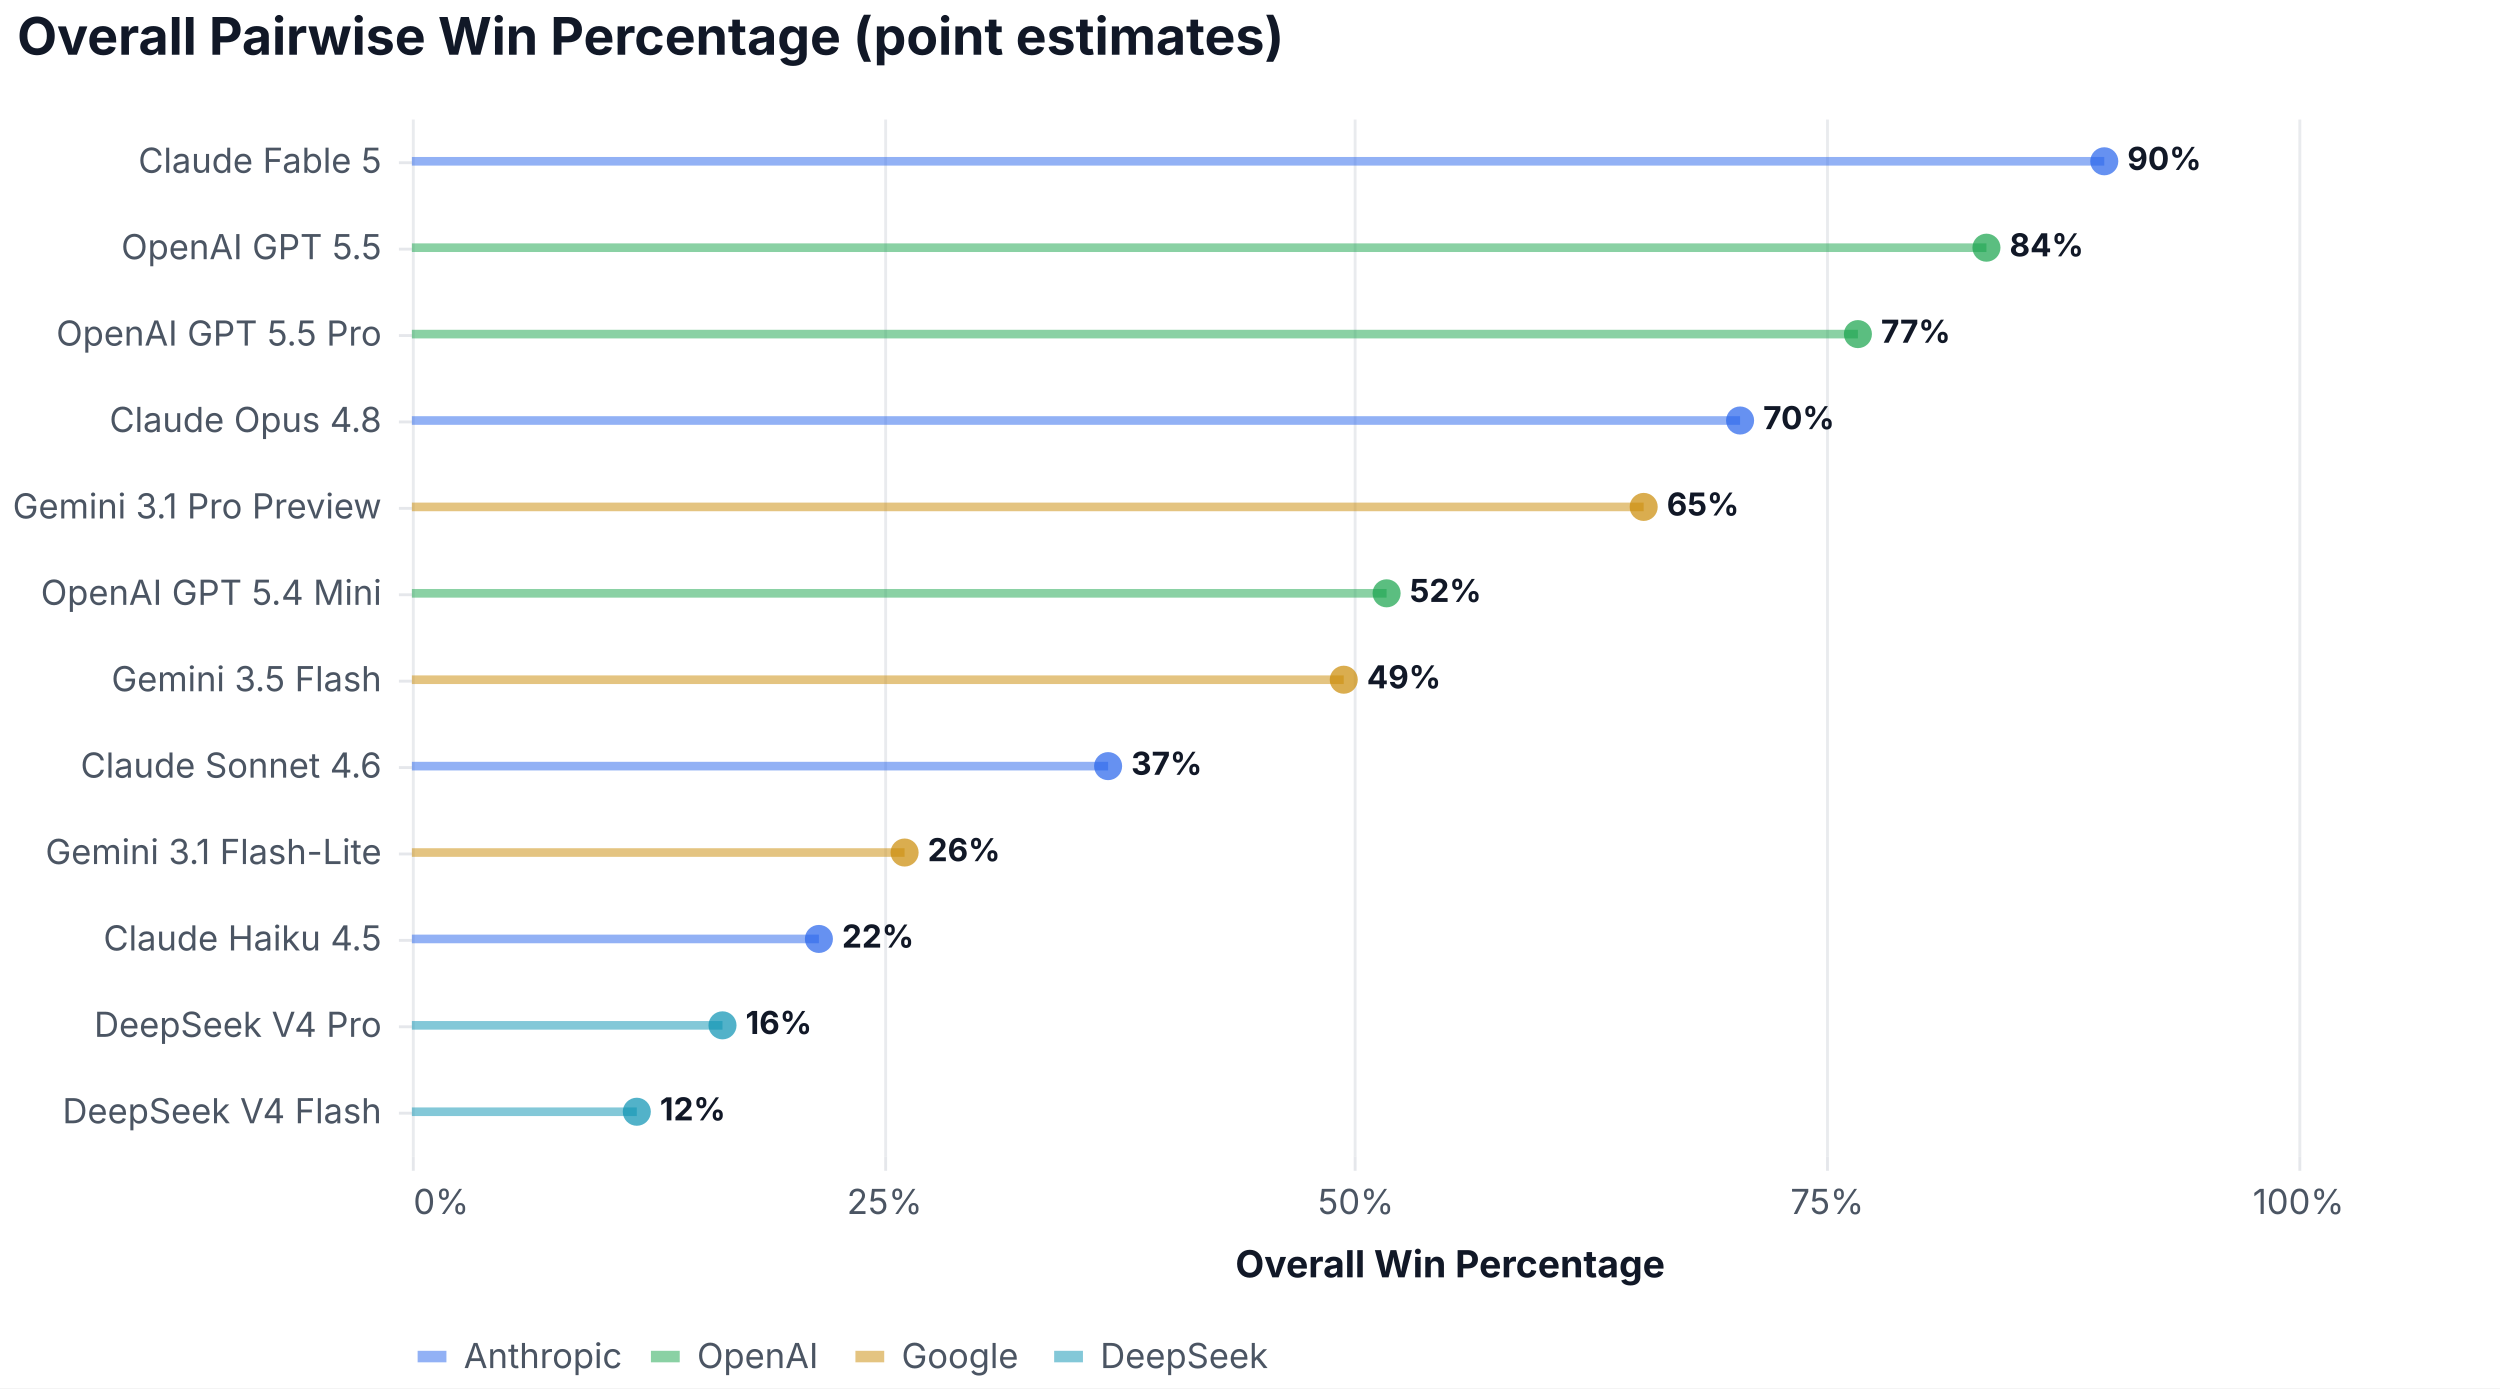
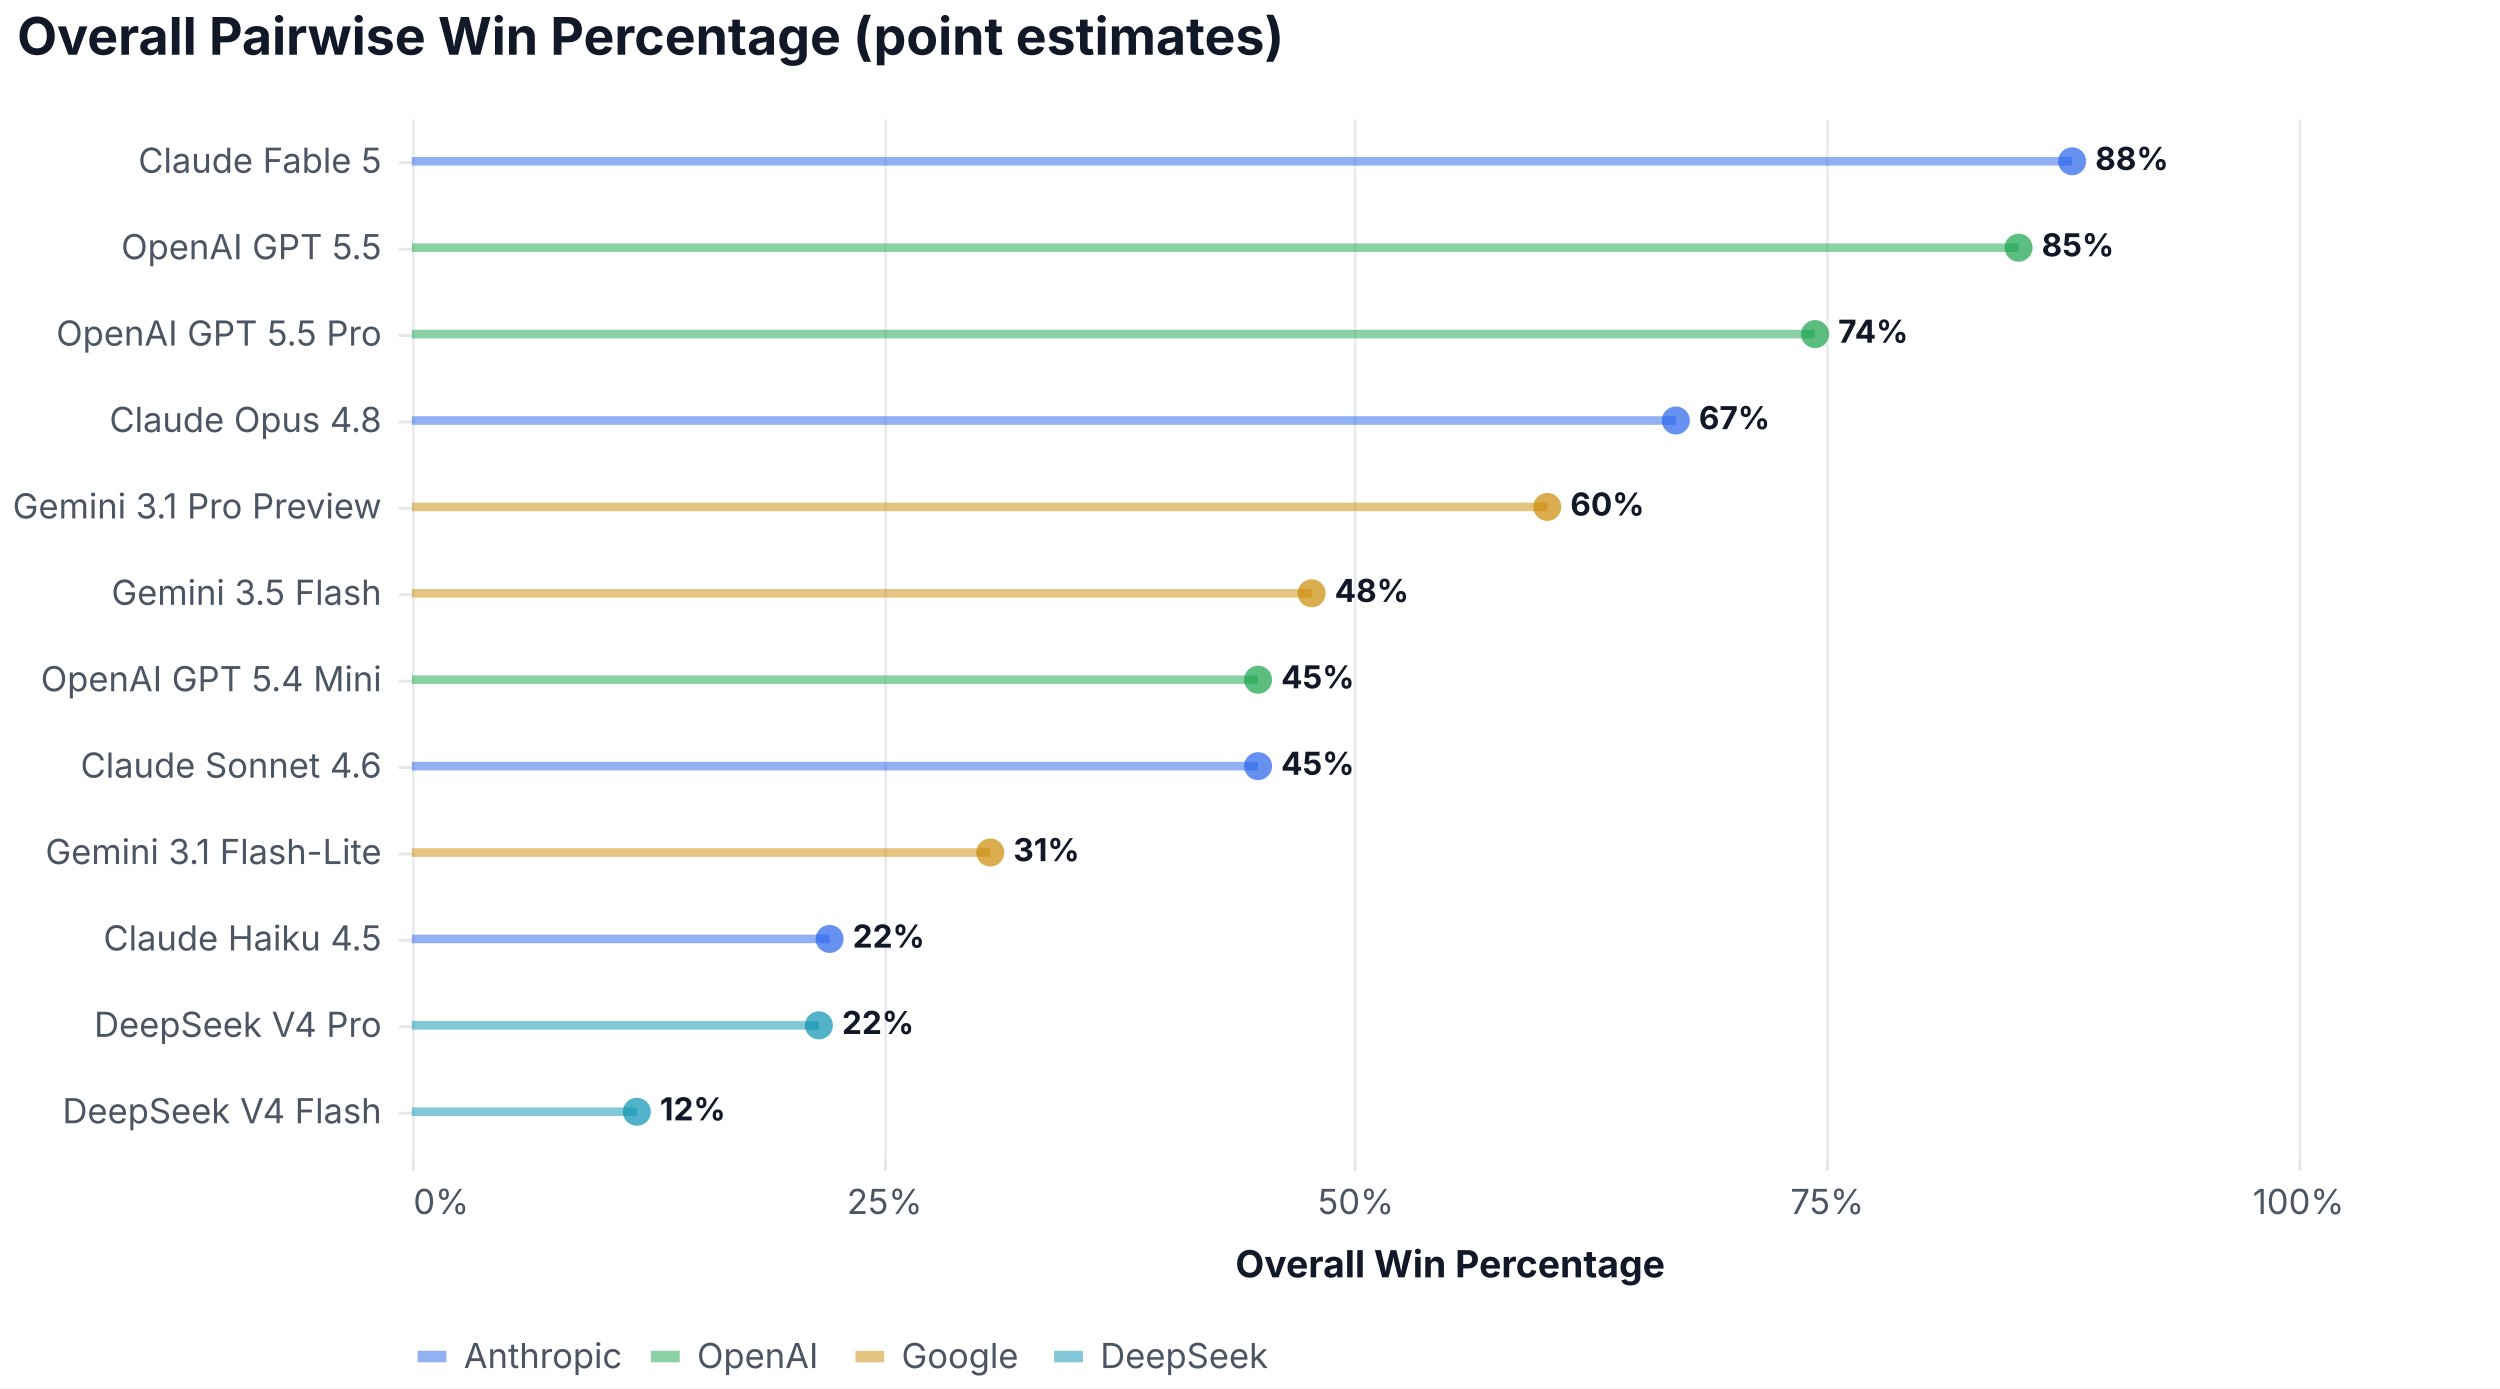
<svg xmlns="http://www.w3.org/2000/svg" version="1.1" class="marks" width="868" height="482" viewBox="0 0 868 482">
  <rect width="868" height="482" fill="white" />
  <g fill="none" stroke-miterlimit="10" transform="translate(143,41)">
    <g class="mark-group role-frame root" role="graphics-object" aria-roledescription="group mark container">
      <g transform="translate(0,0)">
        <path class="background" aria-hidden="true" d="M0,0h720v360h-720Z" />
        <g>
          <g class="mark-group role-axis" aria-hidden="true">
            <g transform="translate(0.5,360.5)">
              <path class="background" aria-hidden="true" d="M0,0h0v0h0Z" pointer-events="none" />
              <g>
                <g class="mark-rule role-axis-grid" pointer-events="none">
                  <line transform="translate(0,0)" x2="0" y2="-360" stroke="#e5e7eb" stroke-opacity="0.85" stroke-width="1" opacity="1" />
                  <line transform="translate(164,0)" x2="0" y2="-360" stroke="#e5e7eb" stroke-opacity="0.85" stroke-width="1" opacity="1" />
                  <line transform="translate(327,0)" x2="0" y2="-360" stroke="#e5e7eb" stroke-opacity="0.85" stroke-width="1" opacity="1" />
                  <line transform="translate(491,0)" x2="0" y2="-360" stroke="#e5e7eb" stroke-opacity="0.85" stroke-width="1" opacity="1" />
                  <line transform="translate(655,0)" x2="0" y2="-360" stroke="#e5e7eb" stroke-opacity="0.85" stroke-width="1" opacity="1" />
                </g>
              </g>
              <path class="foreground" aria-hidden="true" d="" pointer-events="none" display="none" />
            </g>
          </g>
          <g class="mark-group role-axis" role="graphics-symbol" aria-roledescription="axis" aria-label="X-axis titled 'Overall Win Percentage' for a linear scale with values from 0 to 110">
            <g transform="translate(0.5,360.5)">
              <path class="background" aria-hidden="true" d="M0,0h0v0h0Z" pointer-events="none" />
              <g>
                <g class="mark-rule role-axis-tick" pointer-events="none">
                  <line transform="translate(0,0)" x2="0" y2="5" stroke="#e5e7eb" stroke-width="1" opacity="1" />
                  <line transform="translate(164,0)" x2="0" y2="5" stroke="#e5e7eb" stroke-width="1" opacity="1" />
                  <line transform="translate(327,0)" x2="0" y2="5" stroke="#e5e7eb" stroke-width="1" opacity="1" />
                  <line transform="translate(491,0)" x2="0" y2="5" stroke="#e5e7eb" stroke-width="1" opacity="1" />
                  <line transform="translate(655,0)" x2="0" y2="5" stroke="#e5e7eb" stroke-width="1" opacity="1" />
                </g>
                <g class="mark-text role-axis-label" pointer-events="none">
                  <text text-anchor="start" transform="translate(0,20)" font-family="Inter, system-ui, sans-serif" font-size="12px" fill="#4b5563" opacity="1">0%</text>
                  <text text-anchor="middle" transform="translate(163.6364,20)" font-family="Inter, system-ui, sans-serif" font-size="12px" fill="#4b5563" opacity="1">25%</text>
                  <text text-anchor="middle" transform="translate(327.2727,20)" font-family="Inter, system-ui, sans-serif" font-size="12px" fill="#4b5563" opacity="1">50%</text>
                  <text text-anchor="middle" transform="translate(490.9091,20)" font-family="Inter, system-ui, sans-serif" font-size="12px" fill="#4b5563" opacity="1">75%</text>
                  <text text-anchor="middle" transform="translate(654.5455,20)" font-family="Inter, system-ui, sans-serif" font-size="12px" fill="#4b5563" opacity="1">100%</text>
                </g>
                <g class="mark-text role-axis-title" pointer-events="none">
                  <text text-anchor="middle" transform="translate(360,42)" font-family="Inter, system-ui, sans-serif" font-size="13px" font-weight="bold" fill="#111827" opacity="1">Overall Win Percentage</text>
                </g>
              </g>
              <path class="foreground" aria-hidden="true" d="" pointer-events="none" display="none" />
            </g>
          </g>
          <g class="mark-group role-axis" role="graphics-symbol" aria-roledescription="axis" aria-label="Y-axis for a discrete scale with 12 values: Claude Fable 5, OpenAI GPT 5.5, OpenAI GPT 5.5 Pro, Claude Opus 4.8, Gemini 3.1 Pro Preview, ending with DeepSeek V4 Flash">
            <g transform="translate(0.5,0.5)">
              <path class="background" aria-hidden="true" d="M0,0h0v0h0Z" pointer-events="none" />
              <g>
                <g class="mark-rule role-axis-tick" pointer-events="none">
                  <line transform="translate(0,15)" x2="-5" y2="0" stroke="#e5e7eb" stroke-width="1" opacity="1" />
                  <line transform="translate(0,45)" x2="-5" y2="0" stroke="#e5e7eb" stroke-width="1" opacity="1" />
                  <line transform="translate(0,75)" x2="-5" y2="0" stroke="#e5e7eb" stroke-width="1" opacity="1" />
                  <line transform="translate(0,105)" x2="-5" y2="0" stroke="#e5e7eb" stroke-width="1" opacity="1" />
                  <line transform="translate(0,135)" x2="-5" y2="0" stroke="#e5e7eb" stroke-width="1" opacity="1" />
                  <line transform="translate(0,165)" x2="-5" y2="0" stroke="#e5e7eb" stroke-width="1" opacity="1" />
                  <line transform="translate(0,195)" x2="-5" y2="0" stroke="#e5e7eb" stroke-width="1" opacity="1" />
                  <line transform="translate(0,225)" x2="-5" y2="0" stroke="#e5e7eb" stroke-width="1" opacity="1" />
                  <line transform="translate(0,255)" x2="-5" y2="0" stroke="#e5e7eb" stroke-width="1" opacity="1" />
                  <line transform="translate(0,285)" x2="-5" y2="0" stroke="#e5e7eb" stroke-width="1" opacity="1" />
                  <line transform="translate(0,315)" x2="-5" y2="0" stroke="#e5e7eb" stroke-width="1" opacity="1" />
                  <line transform="translate(0,345)" x2="-5" y2="0" stroke="#e5e7eb" stroke-width="1" opacity="1" />
                </g>
                <g class="mark-text role-axis-label" pointer-events="none">
                  <text text-anchor="end" transform="translate(-11,18.5)" font-family="Inter, system-ui, sans-serif" font-size="12px" fill="#4b5563" opacity="1">Claude Fable 5</text>
                  <text text-anchor="end" transform="translate(-11,48.5)" font-family="Inter, system-ui, sans-serif" font-size="12px" fill="#4b5563" opacity="1">OpenAI GPT 5.5</text>
                  <text text-anchor="end" transform="translate(-11,78.5)" font-family="Inter, system-ui, sans-serif" font-size="12px" fill="#4b5563" opacity="1">OpenAI GPT 5.5 Pro</text>
                  <text text-anchor="end" transform="translate(-11,108.5)" font-family="Inter, system-ui, sans-serif" font-size="12px" fill="#4b5563" opacity="1">Claude Opus 4.8</text>
                  <text text-anchor="end" transform="translate(-11,138.5)" font-family="Inter, system-ui, sans-serif" font-size="12px" fill="#4b5563" opacity="1">Gemini 3.1 Pro Preview</text>
-                   <text text-anchor="end" transform="translate(-11,168.5)" font-family="Inter, system-ui, sans-serif" font-size="12px" fill="#4b5563" opacity="1">OpenAI GPT 5.4 Mini</text>
-                   <text text-anchor="end" transform="translate(-11,198.5)" font-family="Inter, system-ui, sans-serif" font-size="12px" fill="#4b5563" opacity="1">Gemini 3.5 Flash</text>
+                   <text text-anchor="end" transform="translate(-11,168.5)" font-family="Inter, system-ui, sans-serif" font-size="12px" fill="#4b5563" opacity="1">Gemini 3.5 Flash</text>
+                   <text text-anchor="end" transform="translate(-11,198.5)" font-family="Inter, system-ui, sans-serif" font-size="12px" fill="#4b5563" opacity="1">OpenAI GPT 5.4 Mini</text>
                  <text text-anchor="end" transform="translate(-11,228.5)" font-family="Inter, system-ui, sans-serif" font-size="12px" fill="#4b5563" opacity="1">Claude Sonnet 4.6</text>
                  <text text-anchor="end" transform="translate(-11,258.5)" font-family="Inter, system-ui, sans-serif" font-size="12px" fill="#4b5563" opacity="1">Gemini 3.1 Flash-Lite</text>
                  <text text-anchor="end" transform="translate(-11,288.5)" font-family="Inter, system-ui, sans-serif" font-size="12px" fill="#4b5563" opacity="1">Claude Haiku 4.5</text>
                  <text text-anchor="end" transform="translate(-11,318.5)" font-family="Inter, system-ui, sans-serif" font-size="12px" fill="#4b5563" opacity="1">DeepSeek V4 Pro</text>
                  <text text-anchor="end" transform="translate(-11,348.5)" font-family="Inter, system-ui, sans-serif" font-size="12px" fill="#4b5563" opacity="1">DeepSeek V4 Flash</text>
                </g>
              </g>
              <path class="foreground" aria-hidden="true" d="" pointer-events="none" display="none" />
            </g>
          </g>
          <g class="mark-rule role-mark layer_0_marks" role="graphics-object" aria-roledescription="rule mark container">
-             <line aria-label="Overall Win Percentage: 0; candidate: Claude Fable 5; win_pct: 89.7727272727; company: Anthropic" role="graphics-symbol" aria-roledescription="rule mark" transform="translate(0,15)" x2="587.603" y2="0" stroke="#2563eb" stroke-width="3" opacity="0.5" />
-             <line aria-label="Overall Win Percentage: 0; candidate: OpenAI GPT 5.5; win_pct: 83.5227272727; company: OpenAI" role="graphics-symbol" aria-roledescription="rule mark" transform="translate(0,45)" x2="546.694" y2="0" stroke="#16a34a" stroke-width="3" opacity="0.5" />
-             <line aria-label="Overall Win Percentage: 0; candidate: OpenAI GPT 5.5 Pro; win_pct: 76.7045454545; company: OpenAI" role="graphics-symbol" aria-roledescription="rule mark" transform="translate(0,75)" x2="502.066" y2="0" stroke="#16a34a" stroke-width="3" opacity="0.5" />
-             <line aria-label="Overall Win Percentage: 0; candidate: Claude Opus 4.8; win_pct: 70.4545454545; company: Anthropic" role="graphics-symbol" aria-roledescription="rule mark" transform="translate(0,105)" x2="461.157" y2="0" stroke="#2563eb" stroke-width="3" opacity="0.5" />
-             <line aria-label="Overall Win Percentage: 0; candidate: Gemini 3.1 Pro Preview; win_pct: 65.3409090909; company: Google" role="graphics-symbol" aria-roledescription="rule mark" transform="translate(0,135)" x2="427.686" y2="0" stroke="#ca8a04" stroke-width="3" opacity="0.5" />
-             <line aria-label="Overall Win Percentage: 0; candidate: OpenAI GPT 5.4 Mini; win_pct: 51.7045454545; company: OpenAI" role="graphics-symbol" aria-roledescription="rule mark" transform="translate(0,165)" x2="338.43" y2="0" stroke="#16a34a" stroke-width="3" opacity="0.5" />
-             <line aria-label="Overall Win Percentage: 0; candidate: Gemini 3.5 Flash; win_pct: 49.4318181818; company: Google" role="graphics-symbol" aria-roledescription="rule mark" transform="translate(0,195)" x2="323.554" y2="0" stroke="#ca8a04" stroke-width="3" opacity="0.5" />
-             <line aria-label="Overall Win Percentage: 0; candidate: Claude Sonnet 4.6; win_pct: 36.9318181818; company: Anthropic" role="graphics-symbol" aria-roledescription="rule mark" transform="translate(0,225)" x2="241.736" y2="0" stroke="#2563eb" stroke-width="3" opacity="0.5" />
-             <line aria-label="Overall Win Percentage: 0; candidate: Gemini 3.1 Flash-Lite; win_pct: 26.1363636364; company: Google" role="graphics-symbol" aria-roledescription="rule mark" transform="translate(0,255)" x2="171.074" y2="0" stroke="#ca8a04" stroke-width="3" opacity="0.5" />
-             <line aria-label="Overall Win Percentage: 0; candidate: Claude Haiku 4.5; win_pct: 21.5909090909; company: Anthropic" role="graphics-symbol" aria-roledescription="rule mark" transform="translate(0,285)" x2="141.322" y2="0" stroke="#2563eb" stroke-width="3" opacity="0.5" />
-             <line aria-label="Overall Win Percentage: 0; candidate: DeepSeek V4 Pro; win_pct: 16.4772727273; company: DeepSeek" role="graphics-symbol" aria-roledescription="rule mark" transform="translate(0,315)" x2="107.851" y2="0" stroke="#0891b2" stroke-width="3" opacity="0.5" />
+             <line aria-label="Overall Win Percentage: 0; candidate: Claude Fable 5; win_pct: 88.0681818182; company: Anthropic" role="graphics-symbol" aria-roledescription="rule mark" transform="translate(0,15)" x2="576.446" y2="0" stroke="#2563eb" stroke-width="3" opacity="0.5" />
+             <line aria-label="Overall Win Percentage: 0; candidate: OpenAI GPT 5.5; win_pct: 85.2272727273; company: OpenAI" role="graphics-symbol" aria-roledescription="rule mark" transform="translate(0,45)" x2="557.851" y2="0" stroke="#16a34a" stroke-width="3" opacity="0.5" />
+             <line aria-label="Overall Win Percentage: 0; candidate: OpenAI GPT 5.5 Pro; win_pct: 74.4318181818; company: OpenAI" role="graphics-symbol" aria-roledescription="rule mark" transform="translate(0,75)" x2="487.19" y2="0" stroke="#16a34a" stroke-width="3" opacity="0.5" />
+             <line aria-label="Overall Win Percentage: 0; candidate: Claude Opus 4.8; win_pct: 67.0454545455; company: Anthropic" role="graphics-symbol" aria-roledescription="rule mark" transform="translate(0,105)" x2="438.843" y2="0" stroke="#2563eb" stroke-width="3" opacity="0.5" />
+             <line aria-label="Overall Win Percentage: 0; candidate: Gemini 3.1 Pro Preview; win_pct: 60.2272727273; company: Google" role="graphics-symbol" aria-roledescription="rule mark" transform="translate(0,135)" x2="394.215" y2="0" stroke="#ca8a04" stroke-width="3" opacity="0.5" />
+             <line aria-label="Overall Win Percentage: 0; candidate: Gemini 3.5 Flash; win_pct: 47.7272727273; company: Google" role="graphics-symbol" aria-roledescription="rule mark" transform="translate(0,165)" x2="312.397" y2="0" stroke="#ca8a04" stroke-width="3" opacity="0.5" />
+             <line aria-label="Overall Win Percentage: 0; candidate: OpenAI GPT 5.4 Mini; win_pct: 44.8863636364; company: OpenAI" role="graphics-symbol" aria-roledescription="rule mark" transform="translate(0,195)" x2="293.802" y2="0" stroke="#16a34a" stroke-width="3" opacity="0.5" />
+             <line aria-label="Overall Win Percentage: 0; candidate: Claude Sonnet 4.6; win_pct: 44.8863636364; company: Anthropic" role="graphics-symbol" aria-roledescription="rule mark" transform="translate(0,225)" x2="293.802" y2="0" stroke="#2563eb" stroke-width="3" opacity="0.5" />
+             <line aria-label="Overall Win Percentage: 0; candidate: Gemini 3.1 Flash-Lite; win_pct: 30.6818181818; company: Google" role="graphics-symbol" aria-roledescription="rule mark" transform="translate(0,255)" x2="200.826" y2="0" stroke="#ca8a04" stroke-width="3" opacity="0.5" />
+             <line aria-label="Overall Win Percentage: 0; candidate: Claude Haiku 4.5; win_pct: 22.1590909091; company: Anthropic" role="graphics-symbol" aria-roledescription="rule mark" transform="translate(0,285)" x2="145.041" y2="0" stroke="#2563eb" stroke-width="3" opacity="0.5" />
+             <line aria-label="Overall Win Percentage: 0; candidate: DeepSeek V4 Pro; win_pct: 21.5909090909; company: DeepSeek" role="graphics-symbol" aria-roledescription="rule mark" transform="translate(0,315)" x2="141.322" y2="0" stroke="#0891b2" stroke-width="3" opacity="0.5" />
            <line aria-label="Overall Win Percentage: 0; candidate: DeepSeek V4 Flash; win_pct: 11.9318181818; company: DeepSeek" role="graphics-symbol" aria-roledescription="rule mark" transform="translate(0,345)" x2="78.099" y2="0" stroke="#0891b2" stroke-width="3" opacity="0.5" />
          </g>
          <g class="mark-symbol role-mark layer_1_marks" role="graphics-object" aria-roledescription="symbol mark container">
-             <path aria-label="Overall Win Percentage: 89.7727272727; candidate: Claude Fable 5; company: Anthropic" role="graphics-symbol" aria-roledescription="circle" transform="translate(587.6033,15)" d="M4.873,0A4.873,4.873,0,1,1,-4.873,0A4.873,4.873,0,1,1,4.873,0" fill="#2563eb" stroke-width="2" opacity="0.7" />
-             <path aria-label="Overall Win Percentage: 83.5227272727; candidate: OpenAI GPT 5.5; company: OpenAI" role="graphics-symbol" aria-roledescription="circle" transform="translate(546.6942,45)" d="M4.873,0A4.873,4.873,0,1,1,-4.873,0A4.873,4.873,0,1,1,4.873,0" fill="#16a34a" stroke-width="2" opacity="0.7" />
-             <path aria-label="Overall Win Percentage: 76.7045454545; candidate: OpenAI GPT 5.5 Pro; company: OpenAI" role="graphics-symbol" aria-roledescription="circle" transform="translate(502.0661,75)" d="M4.873,0A4.873,4.873,0,1,1,-4.873,0A4.873,4.873,0,1,1,4.873,0" fill="#16a34a" stroke-width="2" opacity="0.7" />
-             <path aria-label="Overall Win Percentage: 70.4545454545; candidate: Claude Opus 4.8; company: Anthropic" role="graphics-symbol" aria-roledescription="circle" transform="translate(461.157,105)" d="M4.873,0A4.873,4.873,0,1,1,-4.873,0A4.873,4.873,0,1,1,4.873,0" fill="#2563eb" stroke-width="2" opacity="0.7" />
-             <path aria-label="Overall Win Percentage: 65.3409090909; candidate: Gemini 3.1 Pro Preview; company: Google" role="graphics-symbol" aria-roledescription="circle" transform="translate(427.686,135)" d="M4.873,0A4.873,4.873,0,1,1,-4.873,0A4.873,4.873,0,1,1,4.873,0" fill="#ca8a04" stroke-width="2" opacity="0.7" />
-             <path aria-label="Overall Win Percentage: 51.7045454545; candidate: OpenAI GPT 5.4 Mini; company: OpenAI" role="graphics-symbol" aria-roledescription="circle" transform="translate(338.4298,165)" d="M4.873,0A4.873,4.873,0,1,1,-4.873,0A4.873,4.873,0,1,1,4.873,0" fill="#16a34a" stroke-width="2" opacity="0.7" />
-             <path aria-label="Overall Win Percentage: 49.4318181818; candidate: Gemini 3.5 Flash; company: Google" role="graphics-symbol" aria-roledescription="circle" transform="translate(323.5537,195)" d="M4.873,0A4.873,4.873,0,1,1,-4.873,0A4.873,4.873,0,1,1,4.873,0" fill="#ca8a04" stroke-width="2" opacity="0.7" />
-             <path aria-label="Overall Win Percentage: 36.9318181818; candidate: Claude Sonnet 4.6; company: Anthropic" role="graphics-symbol" aria-roledescription="circle" transform="translate(241.7355,225)" d="M4.873,0A4.873,4.873,0,1,1,-4.873,0A4.873,4.873,0,1,1,4.873,0" fill="#2563eb" stroke-width="2" opacity="0.7" />
-             <path aria-label="Overall Win Percentage: 26.1363636364; candidate: Gemini 3.1 Flash-Lite; company: Google" role="graphics-symbol" aria-roledescription="circle" transform="translate(171.0744,255)" d="M4.873,0A4.873,4.873,0,1,1,-4.873,0A4.873,4.873,0,1,1,4.873,0" fill="#ca8a04" stroke-width="2" opacity="0.7" />
-             <path aria-label="Overall Win Percentage: 21.5909090909; candidate: Claude Haiku 4.5; company: Anthropic" role="graphics-symbol" aria-roledescription="circle" transform="translate(141.3223,285)" d="M4.873,0A4.873,4.873,0,1,1,-4.873,0A4.873,4.873,0,1,1,4.873,0" fill="#2563eb" stroke-width="2" opacity="0.7" />
-             <path aria-label="Overall Win Percentage: 16.4772727273; candidate: DeepSeek V4 Pro; company: DeepSeek" role="graphics-symbol" aria-roledescription="circle" transform="translate(107.8512,315)" d="M4.873,0A4.873,4.873,0,1,1,-4.873,0A4.873,4.873,0,1,1,4.873,0" fill="#0891b2" stroke-width="2" opacity="0.7" />
+             <path aria-label="Overall Win Percentage: 88.0681818182; candidate: Claude Fable 5; company: Anthropic" role="graphics-symbol" aria-roledescription="circle" transform="translate(576.4463,15)" d="M4.873,0A4.873,4.873,0,1,1,-4.873,0A4.873,4.873,0,1,1,4.873,0" fill="#2563eb" stroke-width="2" opacity="0.7" />
+             <path aria-label="Overall Win Percentage: 85.2272727273; candidate: OpenAI GPT 5.5; company: OpenAI" role="graphics-symbol" aria-roledescription="circle" transform="translate(557.8512,45)" d="M4.873,0A4.873,4.873,0,1,1,-4.873,0A4.873,4.873,0,1,1,4.873,0" fill="#16a34a" stroke-width="2" opacity="0.7" />
+             <path aria-label="Overall Win Percentage: 74.4318181818; candidate: OpenAI GPT 5.5 Pro; company: OpenAI" role="graphics-symbol" aria-roledescription="circle" transform="translate(487.1901,75)" d="M4.873,0A4.873,4.873,0,1,1,-4.873,0A4.873,4.873,0,1,1,4.873,0" fill="#16a34a" stroke-width="2" opacity="0.7" />
+             <path aria-label="Overall Win Percentage: 67.0454545455; candidate: Claude Opus 4.8; company: Anthropic" role="graphics-symbol" aria-roledescription="circle" transform="translate(438.843,105)" d="M4.873,0A4.873,4.873,0,1,1,-4.873,0A4.873,4.873,0,1,1,4.873,0" fill="#2563eb" stroke-width="2" opacity="0.7" />
+             <path aria-label="Overall Win Percentage: 60.2272727273; candidate: Gemini 3.1 Pro Preview; company: Google" role="graphics-symbol" aria-roledescription="circle" transform="translate(394.2149,135)" d="M4.873,0A4.873,4.873,0,1,1,-4.873,0A4.873,4.873,0,1,1,4.873,0" fill="#ca8a04" stroke-width="2" opacity="0.7" />
+             <path aria-label="Overall Win Percentage: 47.7272727273; candidate: Gemini 3.5 Flash; company: Google" role="graphics-symbol" aria-roledescription="circle" transform="translate(312.3967,165)" d="M4.873,0A4.873,4.873,0,1,1,-4.873,0A4.873,4.873,0,1,1,4.873,0" fill="#ca8a04" stroke-width="2" opacity="0.7" />
+             <path aria-label="Overall Win Percentage: 44.8863636364; candidate: OpenAI GPT 5.4 Mini; company: OpenAI" role="graphics-symbol" aria-roledescription="circle" transform="translate(293.8017,195)" d="M4.873,0A4.873,4.873,0,1,1,-4.873,0A4.873,4.873,0,1,1,4.873,0" fill="#16a34a" stroke-width="2" opacity="0.7" />
+             <path aria-label="Overall Win Percentage: 44.8863636364; candidate: Claude Sonnet 4.6; company: Anthropic" role="graphics-symbol" aria-roledescription="circle" transform="translate(293.8017,225)" d="M4.873,0A4.873,4.873,0,1,1,-4.873,0A4.873,4.873,0,1,1,4.873,0" fill="#2563eb" stroke-width="2" opacity="0.7" />
+             <path aria-label="Overall Win Percentage: 30.6818181818; candidate: Gemini 3.1 Flash-Lite; company: Google" role="graphics-symbol" aria-roledescription="circle" transform="translate(200.8264,255)" d="M4.873,0A4.873,4.873,0,1,1,-4.873,0A4.873,4.873,0,1,1,4.873,0" fill="#ca8a04" stroke-width="2" opacity="0.7" />
+             <path aria-label="Overall Win Percentage: 22.1590909091; candidate: Claude Haiku 4.5; company: Anthropic" role="graphics-symbol" aria-roledescription="circle" transform="translate(145.0413,285)" d="M4.873,0A4.873,4.873,0,1,1,-4.873,0A4.873,4.873,0,1,1,4.873,0" fill="#2563eb" stroke-width="2" opacity="0.7" />
+             <path aria-label="Overall Win Percentage: 21.5909090909; candidate: DeepSeek V4 Pro; company: DeepSeek" role="graphics-symbol" aria-roledescription="circle" transform="translate(141.3223,315)" d="M4.873,0A4.873,4.873,0,1,1,-4.873,0A4.873,4.873,0,1,1,4.873,0" fill="#0891b2" stroke-width="2" opacity="0.7" />
            <path aria-label="Overall Win Percentage: 11.9318181818; candidate: DeepSeek V4 Flash; company: DeepSeek" role="graphics-symbol" aria-roledescription="circle" transform="translate(78.09917,345)" d="M4.873,0A4.873,4.873,0,1,1,-4.873,0A4.873,4.873,0,1,1,4.873,0" fill="#0891b2" stroke-width="2" opacity="0.7" />
          </g>
          <g class="mark-text role-mark layer_2_marks" role="graphics-object" aria-roledescription="text mark container">
-             <text aria-label="win_pct: 89.7727272727; candidate: Claude Fable 5; win_pct_label: 90%" role="graphics-symbol" aria-roledescription="text mark" text-anchor="start" transform="translate(595.6033,18)" font-family="Inter, system-ui, sans-serif" font-size="11px" font-weight="bold" fill="#111827">90%</text>
-             <text aria-label="win_pct: 83.5227272727; candidate: OpenAI GPT 5.5; win_pct_label: 84%" role="graphics-symbol" aria-roledescription="text mark" text-anchor="start" transform="translate(554.6942,48)" font-family="Inter, system-ui, sans-serif" font-size="11px" font-weight="bold" fill="#111827">84%</text>
-             <text aria-label="win_pct: 76.7045454545; candidate: OpenAI GPT 5.5 Pro; win_pct_label: 77%" role="graphics-symbol" aria-roledescription="text mark" text-anchor="start" transform="translate(510.0661,78)" font-family="Inter, system-ui, sans-serif" font-size="11px" font-weight="bold" fill="#111827">77%</text>
-             <text aria-label="win_pct: 70.4545454545; candidate: Claude Opus 4.8; win_pct_label: 70%" role="graphics-symbol" aria-roledescription="text mark" text-anchor="start" transform="translate(469.157,108)" font-family="Inter, system-ui, sans-serif" font-size="11px" font-weight="bold" fill="#111827">70%</text>
-             <text aria-label="win_pct: 65.3409090909; candidate: Gemini 3.1 Pro Preview; win_pct_label: 65%" role="graphics-symbol" aria-roledescription="text mark" text-anchor="start" transform="translate(435.686,138)" font-family="Inter, system-ui, sans-serif" font-size="11px" font-weight="bold" fill="#111827">65%</text>
-             <text aria-label="win_pct: 51.7045454545; candidate: OpenAI GPT 5.4 Mini; win_pct_label: 52%" role="graphics-symbol" aria-roledescription="text mark" text-anchor="start" transform="translate(346.4298,168)" font-family="Inter, system-ui, sans-serif" font-size="11px" font-weight="bold" fill="#111827">52%</text>
-             <text aria-label="win_pct: 49.4318181818; candidate: Gemini 3.5 Flash; win_pct_label: 49%" role="graphics-symbol" aria-roledescription="text mark" text-anchor="start" transform="translate(331.5537,198)" font-family="Inter, system-ui, sans-serif" font-size="11px" font-weight="bold" fill="#111827">49%</text>
-             <text aria-label="win_pct: 36.9318181818; candidate: Claude Sonnet 4.6; win_pct_label: 37%" role="graphics-symbol" aria-roledescription="text mark" text-anchor="start" transform="translate(249.7355,228)" font-family="Inter, system-ui, sans-serif" font-size="11px" font-weight="bold" fill="#111827">37%</text>
-             <text aria-label="win_pct: 26.1363636364; candidate: Gemini 3.1 Flash-Lite; win_pct_label: 26%" role="graphics-symbol" aria-roledescription="text mark" text-anchor="start" transform="translate(179.0744,258)" font-family="Inter, system-ui, sans-serif" font-size="11px" font-weight="bold" fill="#111827">26%</text>
-             <text aria-label="win_pct: 21.5909090909; candidate: Claude Haiku 4.5; win_pct_label: 22%" role="graphics-symbol" aria-roledescription="text mark" text-anchor="start" transform="translate(149.3223,288)" font-family="Inter, system-ui, sans-serif" font-size="11px" font-weight="bold" fill="#111827">22%</text>
-             <text aria-label="win_pct: 16.4772727273; candidate: DeepSeek V4 Pro; win_pct_label: 16%" role="graphics-symbol" aria-roledescription="text mark" text-anchor="start" transform="translate(115.8512,318)" font-family="Inter, system-ui, sans-serif" font-size="11px" font-weight="bold" fill="#111827">16%</text>
+             <text aria-label="win_pct: 88.0681818182; candidate: Claude Fable 5; win_pct_label: 88%" role="graphics-symbol" aria-roledescription="text mark" text-anchor="start" transform="translate(584.4463,18)" font-family="Inter, system-ui, sans-serif" font-size="11px" font-weight="bold" fill="#111827">88%</text>
+             <text aria-label="win_pct: 85.2272727273; candidate: OpenAI GPT 5.5; win_pct_label: 85%" role="graphics-symbol" aria-roledescription="text mark" text-anchor="start" transform="translate(565.8512,48)" font-family="Inter, system-ui, sans-serif" font-size="11px" font-weight="bold" fill="#111827">85%</text>
+             <text aria-label="win_pct: 74.4318181818; candidate: OpenAI GPT 5.5 Pro; win_pct_label: 74%" role="graphics-symbol" aria-roledescription="text mark" text-anchor="start" transform="translate(495.1901,78)" font-family="Inter, system-ui, sans-serif" font-size="11px" font-weight="bold" fill="#111827">74%</text>
+             <text aria-label="win_pct: 67.0454545455; candidate: Claude Opus 4.8; win_pct_label: 67%" role="graphics-symbol" aria-roledescription="text mark" text-anchor="start" transform="translate(446.843,108)" font-family="Inter, system-ui, sans-serif" font-size="11px" font-weight="bold" fill="#111827">67%</text>
+             <text aria-label="win_pct: 60.2272727273; candidate: Gemini 3.1 Pro Preview; win_pct_label: 60%" role="graphics-symbol" aria-roledescription="text mark" text-anchor="start" transform="translate(402.2149,138)" font-family="Inter, system-ui, sans-serif" font-size="11px" font-weight="bold" fill="#111827">60%</text>
+             <text aria-label="win_pct: 47.7272727273; candidate: Gemini 3.5 Flash; win_pct_label: 48%" role="graphics-symbol" aria-roledescription="text mark" text-anchor="start" transform="translate(320.3967,168)" font-family="Inter, system-ui, sans-serif" font-size="11px" font-weight="bold" fill="#111827">48%</text>
+             <text aria-label="win_pct: 44.8863636364; candidate: OpenAI GPT 5.4 Mini; win_pct_label: 45%" role="graphics-symbol" aria-roledescription="text mark" text-anchor="start" transform="translate(301.8017,198)" font-family="Inter, system-ui, sans-serif" font-size="11px" font-weight="bold" fill="#111827">45%</text>
+             <text aria-label="win_pct: 44.8863636364; candidate: Claude Sonnet 4.6; win_pct_label: 45%" role="graphics-symbol" aria-roledescription="text mark" text-anchor="start" transform="translate(301.8017,228)" font-family="Inter, system-ui, sans-serif" font-size="11px" font-weight="bold" fill="#111827">45%</text>
+             <text aria-label="win_pct: 30.6818181818; candidate: Gemini 3.1 Flash-Lite; win_pct_label: 31%" role="graphics-symbol" aria-roledescription="text mark" text-anchor="start" transform="translate(208.8264,258)" font-family="Inter, system-ui, sans-serif" font-size="11px" font-weight="bold" fill="#111827">31%</text>
+             <text aria-label="win_pct: 22.1590909091; candidate: Claude Haiku 4.5; win_pct_label: 22%" role="graphics-symbol" aria-roledescription="text mark" text-anchor="start" transform="translate(153.0413,288)" font-family="Inter, system-ui, sans-serif" font-size="11px" font-weight="bold" fill="#111827">22%</text>
+             <text aria-label="win_pct: 21.5909090909; candidate: DeepSeek V4 Pro; win_pct_label: 22%" role="graphics-symbol" aria-roledescription="text mark" text-anchor="start" transform="translate(149.3223,318)" font-family="Inter, system-ui, sans-serif" font-size="11px" font-weight="bold" fill="#111827">22%</text>
            <text aria-label="win_pct: 11.9318181818; candidate: DeepSeek V4 Flash; win_pct_label: 12%" role="graphics-symbol" aria-roledescription="text mark" text-anchor="start" transform="translate(86.09917,348)" font-family="Inter, system-ui, sans-serif" font-size="11px" font-weight="bold" fill="#111827">12%</text>
          </g>
          <g class="mark-group role-legend" role="graphics-symbol" aria-roledescription="legend" aria-label="Symbol legend for fill color and stroke color with 4 values: Anthropic, OpenAI, Google, DeepSeek">
            <g transform="translate(0,423)">
              <path class="background" aria-hidden="true" d="M0,0h296v13h-296Z" pointer-events="none" />
              <g>
                <g class="mark-group role-legend-entry">
                  <g transform="translate(0,0)">
                    <path class="background" aria-hidden="true" d="M0,0h0v0h0Z" pointer-events="none" />
                    <g>
                      <g class="mark-group role-scope" role="graphics-object" aria-roledescription="group mark container">
                        <g transform="translate(0,0)">
                          <path class="background" aria-hidden="true" d="M0,0h68.695v13h-68.695Z" pointer-events="none" opacity="1" />
                          <g>
                            <g class="mark-symbol role-legend-symbol" pointer-events="none">
                              <path transform="translate(7,7)" d="M-5,0L5,0" fill="#2563eb" stroke="#2563eb" stroke-width="4" opacity="0.5" />
                            </g>
                            <g class="mark-text role-legend-label" pointer-events="none">
                              <text text-anchor="start" transform="translate(18,11)" font-family="Inter, system-ui, sans-serif" font-size="12px" fill="#4b5563" opacity="1">Anthropic</text>
                            </g>
                          </g>
                          <path class="foreground" aria-hidden="true" d="" pointer-events="none" display="none" />
                        </g>
                        <g transform="translate(81,0)">
                          <path class="background" aria-hidden="true" d="M0,0h58.693v13h-58.693Z" pointer-events="none" opacity="1" />
                          <g>
                            <g class="mark-symbol role-legend-symbol" pointer-events="none">
                              <path transform="translate(7,7)" d="M-5,0L5,0" fill="#16a34a" stroke="#16a34a" stroke-width="4" opacity="0.5" />
                            </g>
                            <g class="mark-text role-legend-label" pointer-events="none">
                              <text text-anchor="start" transform="translate(18,11)" font-family="Inter, system-ui, sans-serif" font-size="12px" fill="#4b5563" opacity="1">OpenAI</text>
                            </g>
                          </g>
                          <path class="foreground" aria-hidden="true" d="" pointer-events="none" display="none" />
                        </g>
                        <g transform="translate(152,0)">
                          <path class="background" aria-hidden="true" d="M0,0h56.695v13h-56.695Z" pointer-events="none" opacity="1" />
                          <g>
                            <g class="mark-symbol role-legend-symbol" pointer-events="none">
                              <path transform="translate(7,7)" d="M-5,0L5,0" fill="#ca8a04" stroke="#ca8a04" stroke-width="4" opacity="0.5" />
                            </g>
                            <g class="mark-text role-legend-label" pointer-events="none">
                              <text text-anchor="start" transform="translate(18,11)" font-family="Inter, system-ui, sans-serif" font-size="12px" fill="#4b5563" opacity="1">Google</text>
                            </g>
                          </g>
                          <path class="foreground" aria-hidden="true" d="" pointer-events="none" display="none" />
                        </g>
                        <g transform="translate(221,0)">
                          <path class="background" aria-hidden="true" d="M0,0h74.039v13h-74.039Z" pointer-events="none" opacity="1" />
                          <g>
                            <g class="mark-symbol role-legend-symbol" pointer-events="none">
                              <path transform="translate(7,7)" d="M-5,0L5,0" fill="#0891b2" stroke="#0891b2" stroke-width="4" opacity="0.5" />
                            </g>
                            <g class="mark-text role-legend-label" pointer-events="none">
                              <text text-anchor="start" transform="translate(18,11)" font-family="Inter, system-ui, sans-serif" font-size="12px" fill="#4b5563" opacity="1">DeepSeek</text>
                            </g>
                          </g>
                          <path class="foreground" aria-hidden="true" d="" pointer-events="none" display="none" />
                        </g>
                      </g>
                    </g>
                    <path class="foreground" aria-hidden="true" d="" pointer-events="none" display="none" />
                  </g>
                </g>
              </g>
              <path class="foreground" aria-hidden="true" d="" pointer-events="none" display="none" />
            </g>
          </g>
          <g class="mark-group role-title">
            <g transform="translate(-137.0469,-36)">
              <path class="background" aria-hidden="true" d="M0,0h0v0h0Z" pointer-events="none" />
              <g>
                <g class="mark-text role-title-text" role="graphics-symbol" aria-roledescription="title" aria-label="Title text 'Overall Pairwise Win Percentage (point estimates)'" pointer-events="none">
                  <text text-anchor="start" transform="translate(0,14)" font-family="Inter, system-ui, sans-serif" font-size="18px" font-weight="bold" fill="#111827" opacity="1">Overall Pairwise Win Percentage (point estimates)</text>
                </g>
              </g>
              <path class="foreground" aria-hidden="true" d="" pointer-events="none" display="none" />
            </g>
          </g>
        </g>
        <path class="foreground" aria-hidden="true" d="" display="none" />
      </g>
    </g>
  </g>
</svg>
